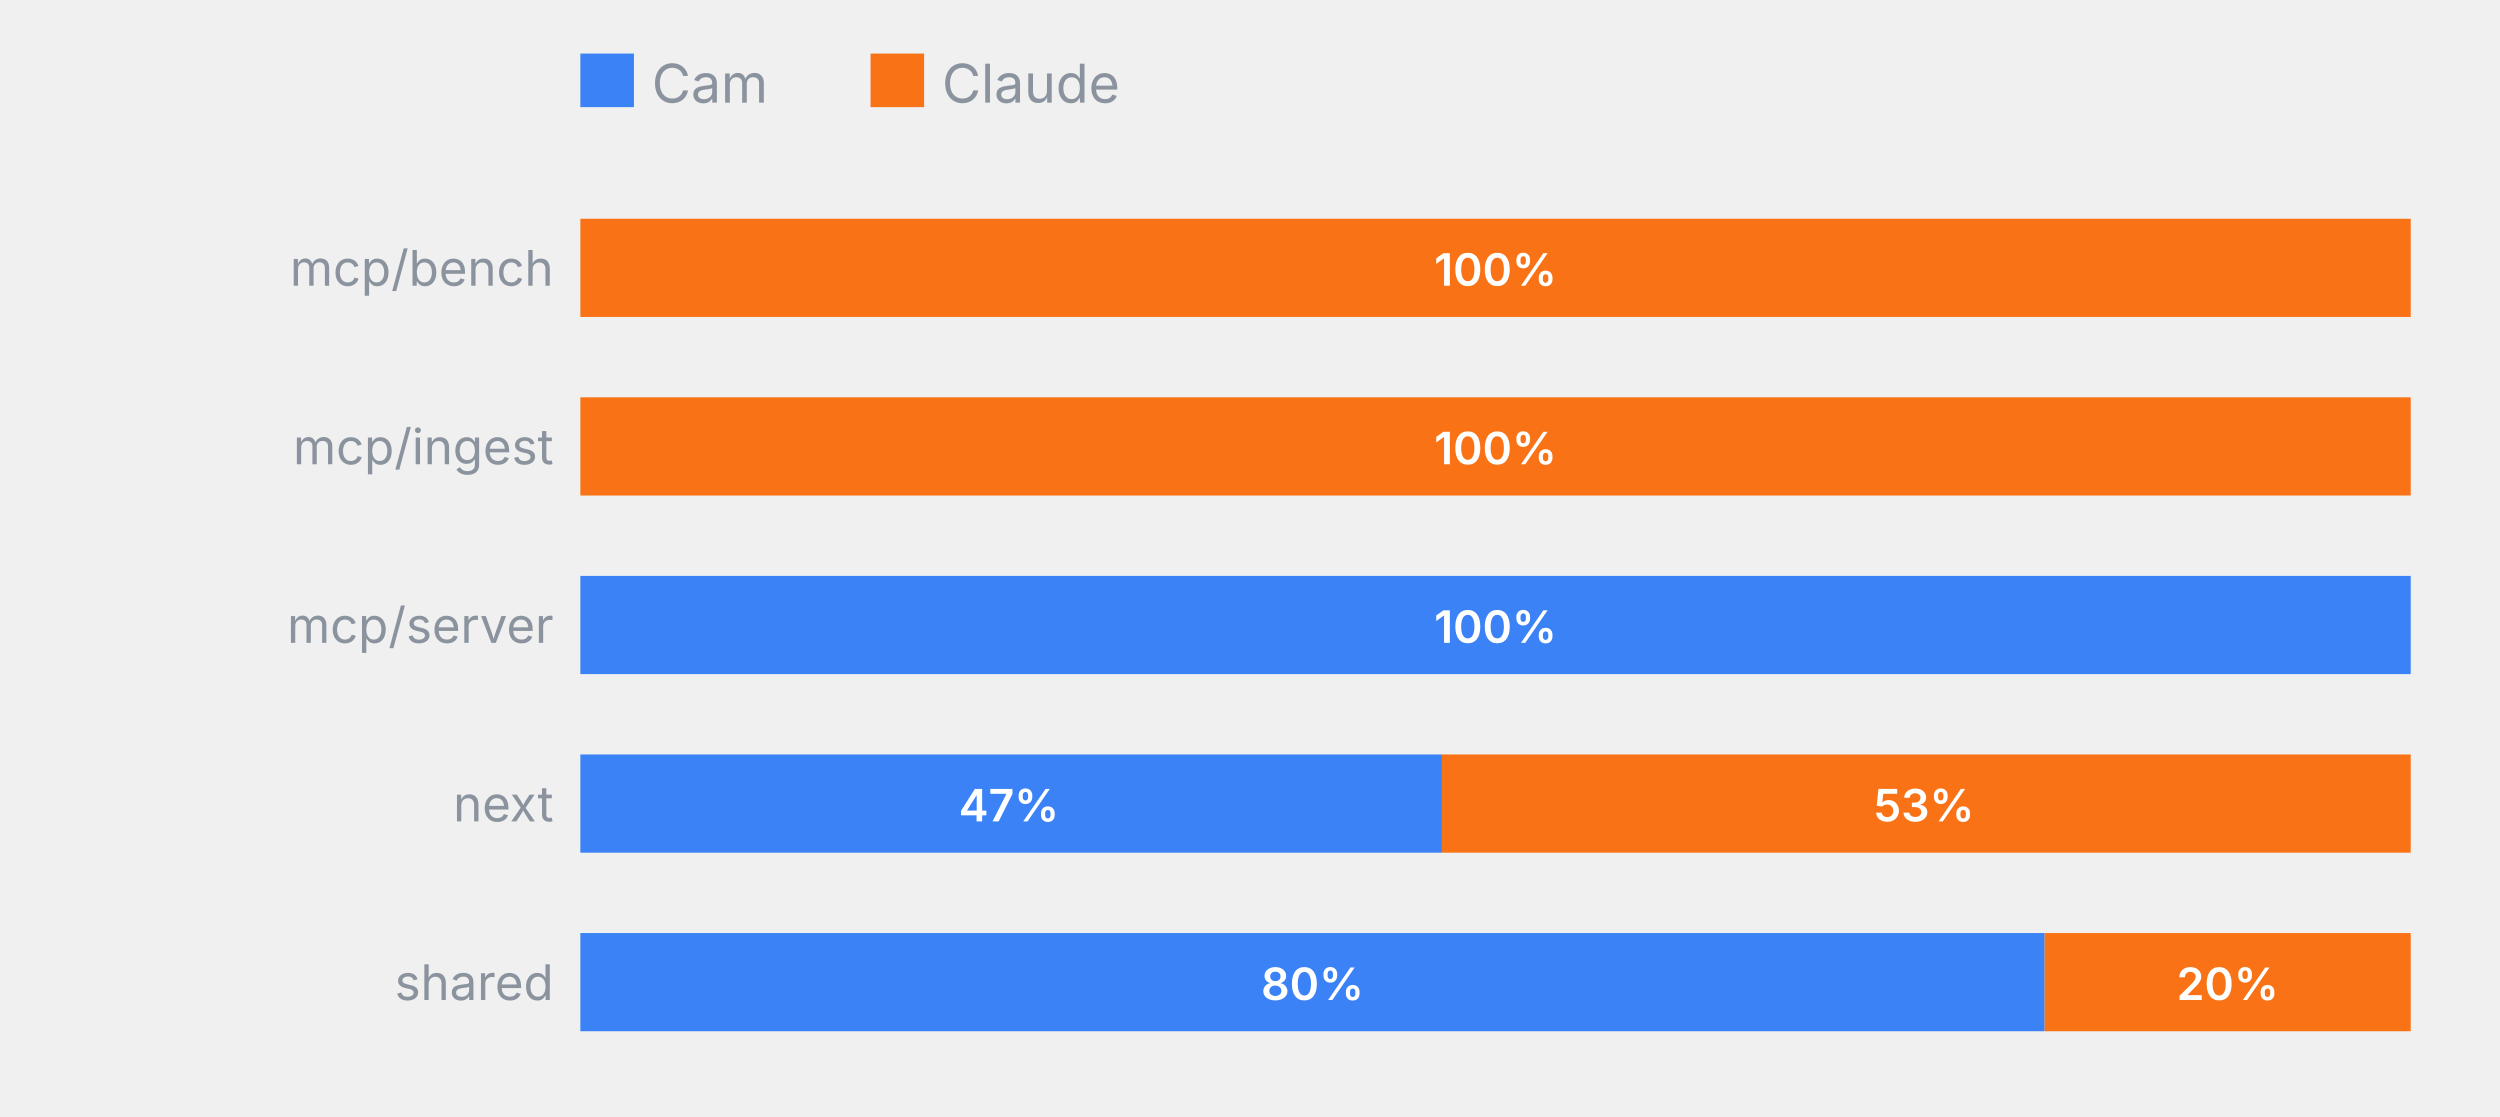
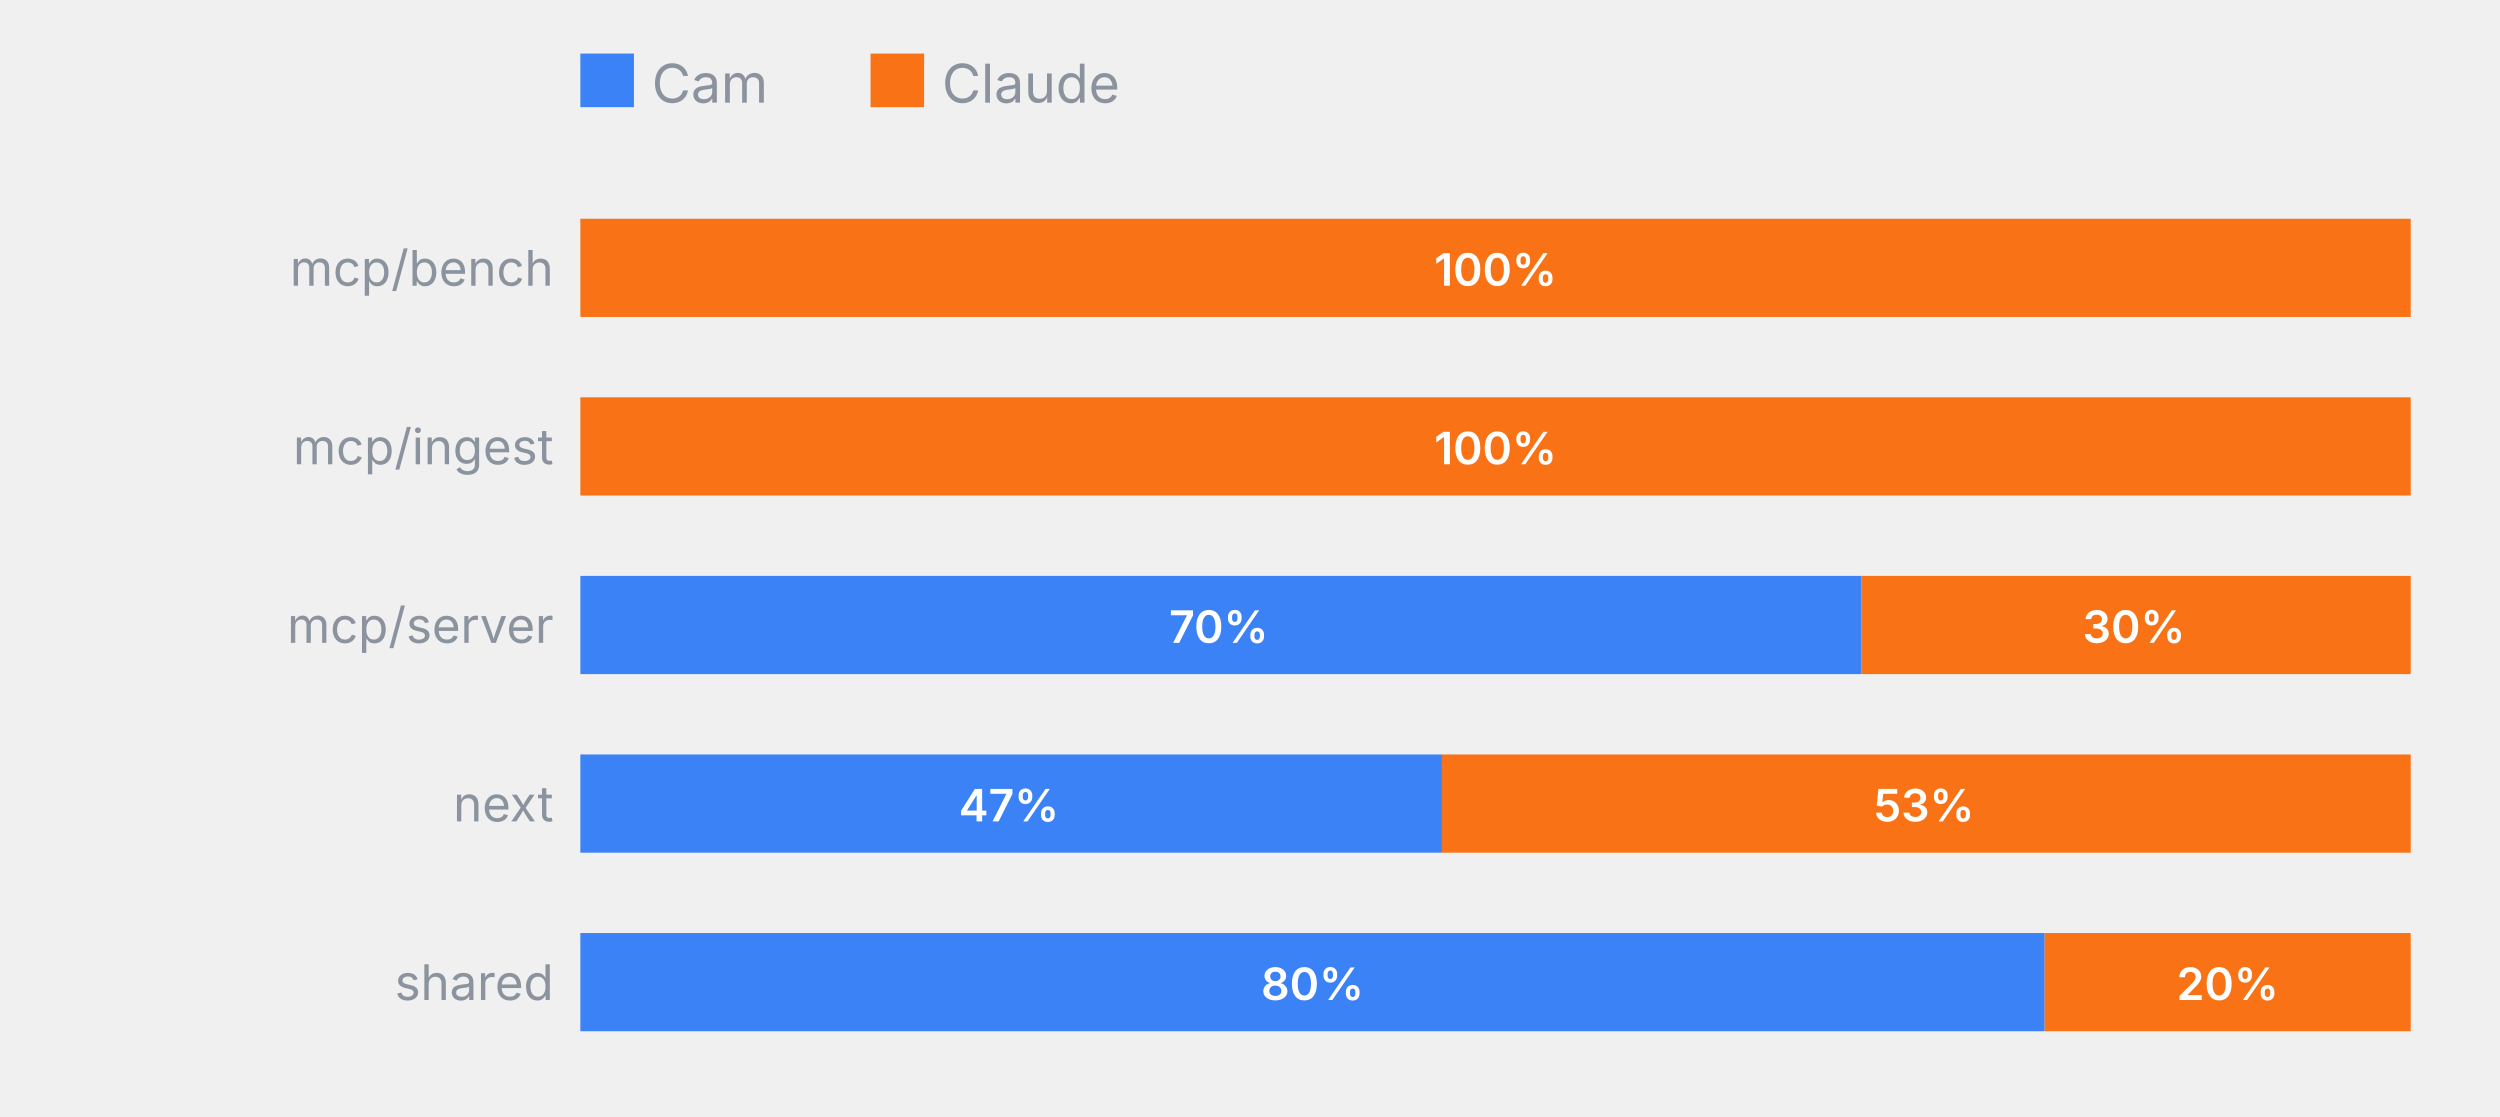
<svg xmlns="http://www.w3.org/2000/svg" width="560" height="250">
  <style>
  text { font-family: -apple-system, BlinkMacSystemFont, "Segoe UI", monospace; }
  .lbl { fill: #8b949e; font-size: 11px; }
  .pct { fill: #fff; font-size: 10px; font-weight: 600; }
  .leg { fill: #8b949e; font-size: 12px; }
</style>
  <rect x="130" y="12" width="12" height="12" fill="#3b82f6" />
  <text class="leg" x="146" y="23">Cam</text>
  <rect x="195" y="12" width="12" height="12" fill="#f97316" />
  <text class="leg" x="211" y="23">Claude</text>
  <text class="lbl" x="124" y="64" text-anchor="end">mcp/bench</text>
  <rect x="130" y="49" width="410" height="22" fill="#f97316" />
  <text class="pct" x="335" y="64" text-anchor="middle">100%</text>
  <text class="lbl" x="124" y="104" text-anchor="end">mcp/ingest</text>
  <rect x="130" y="89" width="410" height="22" fill="#f97316" />
  <text class="pct" x="335" y="104" text-anchor="middle">100%</text>
  <text class="lbl" x="124" y="144" text-anchor="end">mcp/server</text>
-   <rect x="130" y="129" width="410" height="22" fill="#3b82f6" />
-   <text class="pct" x="335" y="144" text-anchor="middle">100%</text>
+   <rect x="130" y="129" width="287" height="22" fill="#3b82f6" />
+   <text class="pct" x="273" y="144" text-anchor="middle">70%</text>
+   <rect x="417" y="129" width="123" height="22" fill="#f97316" />
+   <text class="pct" x="478" y="144" text-anchor="middle">30%</text>
  <text class="lbl" x="124" y="184" text-anchor="end">next</text>
  <rect x="130" y="169" width="193" height="22" fill="#3b82f6" />
  <text class="pct" x="226" y="184" text-anchor="middle">47%</text>
  <rect x="323" y="169" width="217" height="22" fill="#f97316" />
  <text class="pct" x="431" y="184" text-anchor="middle">53%</text>
  <text class="lbl" x="124" y="224" text-anchor="end">shared</text>
  <rect x="130" y="209" width="328" height="22" fill="#3b82f6" />
  <text class="pct" x="294" y="224" text-anchor="middle">80%</text>
  <rect x="458" y="209" width="82" height="22" fill="#f97316" />
  <text class="pct" x="499" y="224" text-anchor="middle">20%</text>
</svg>
